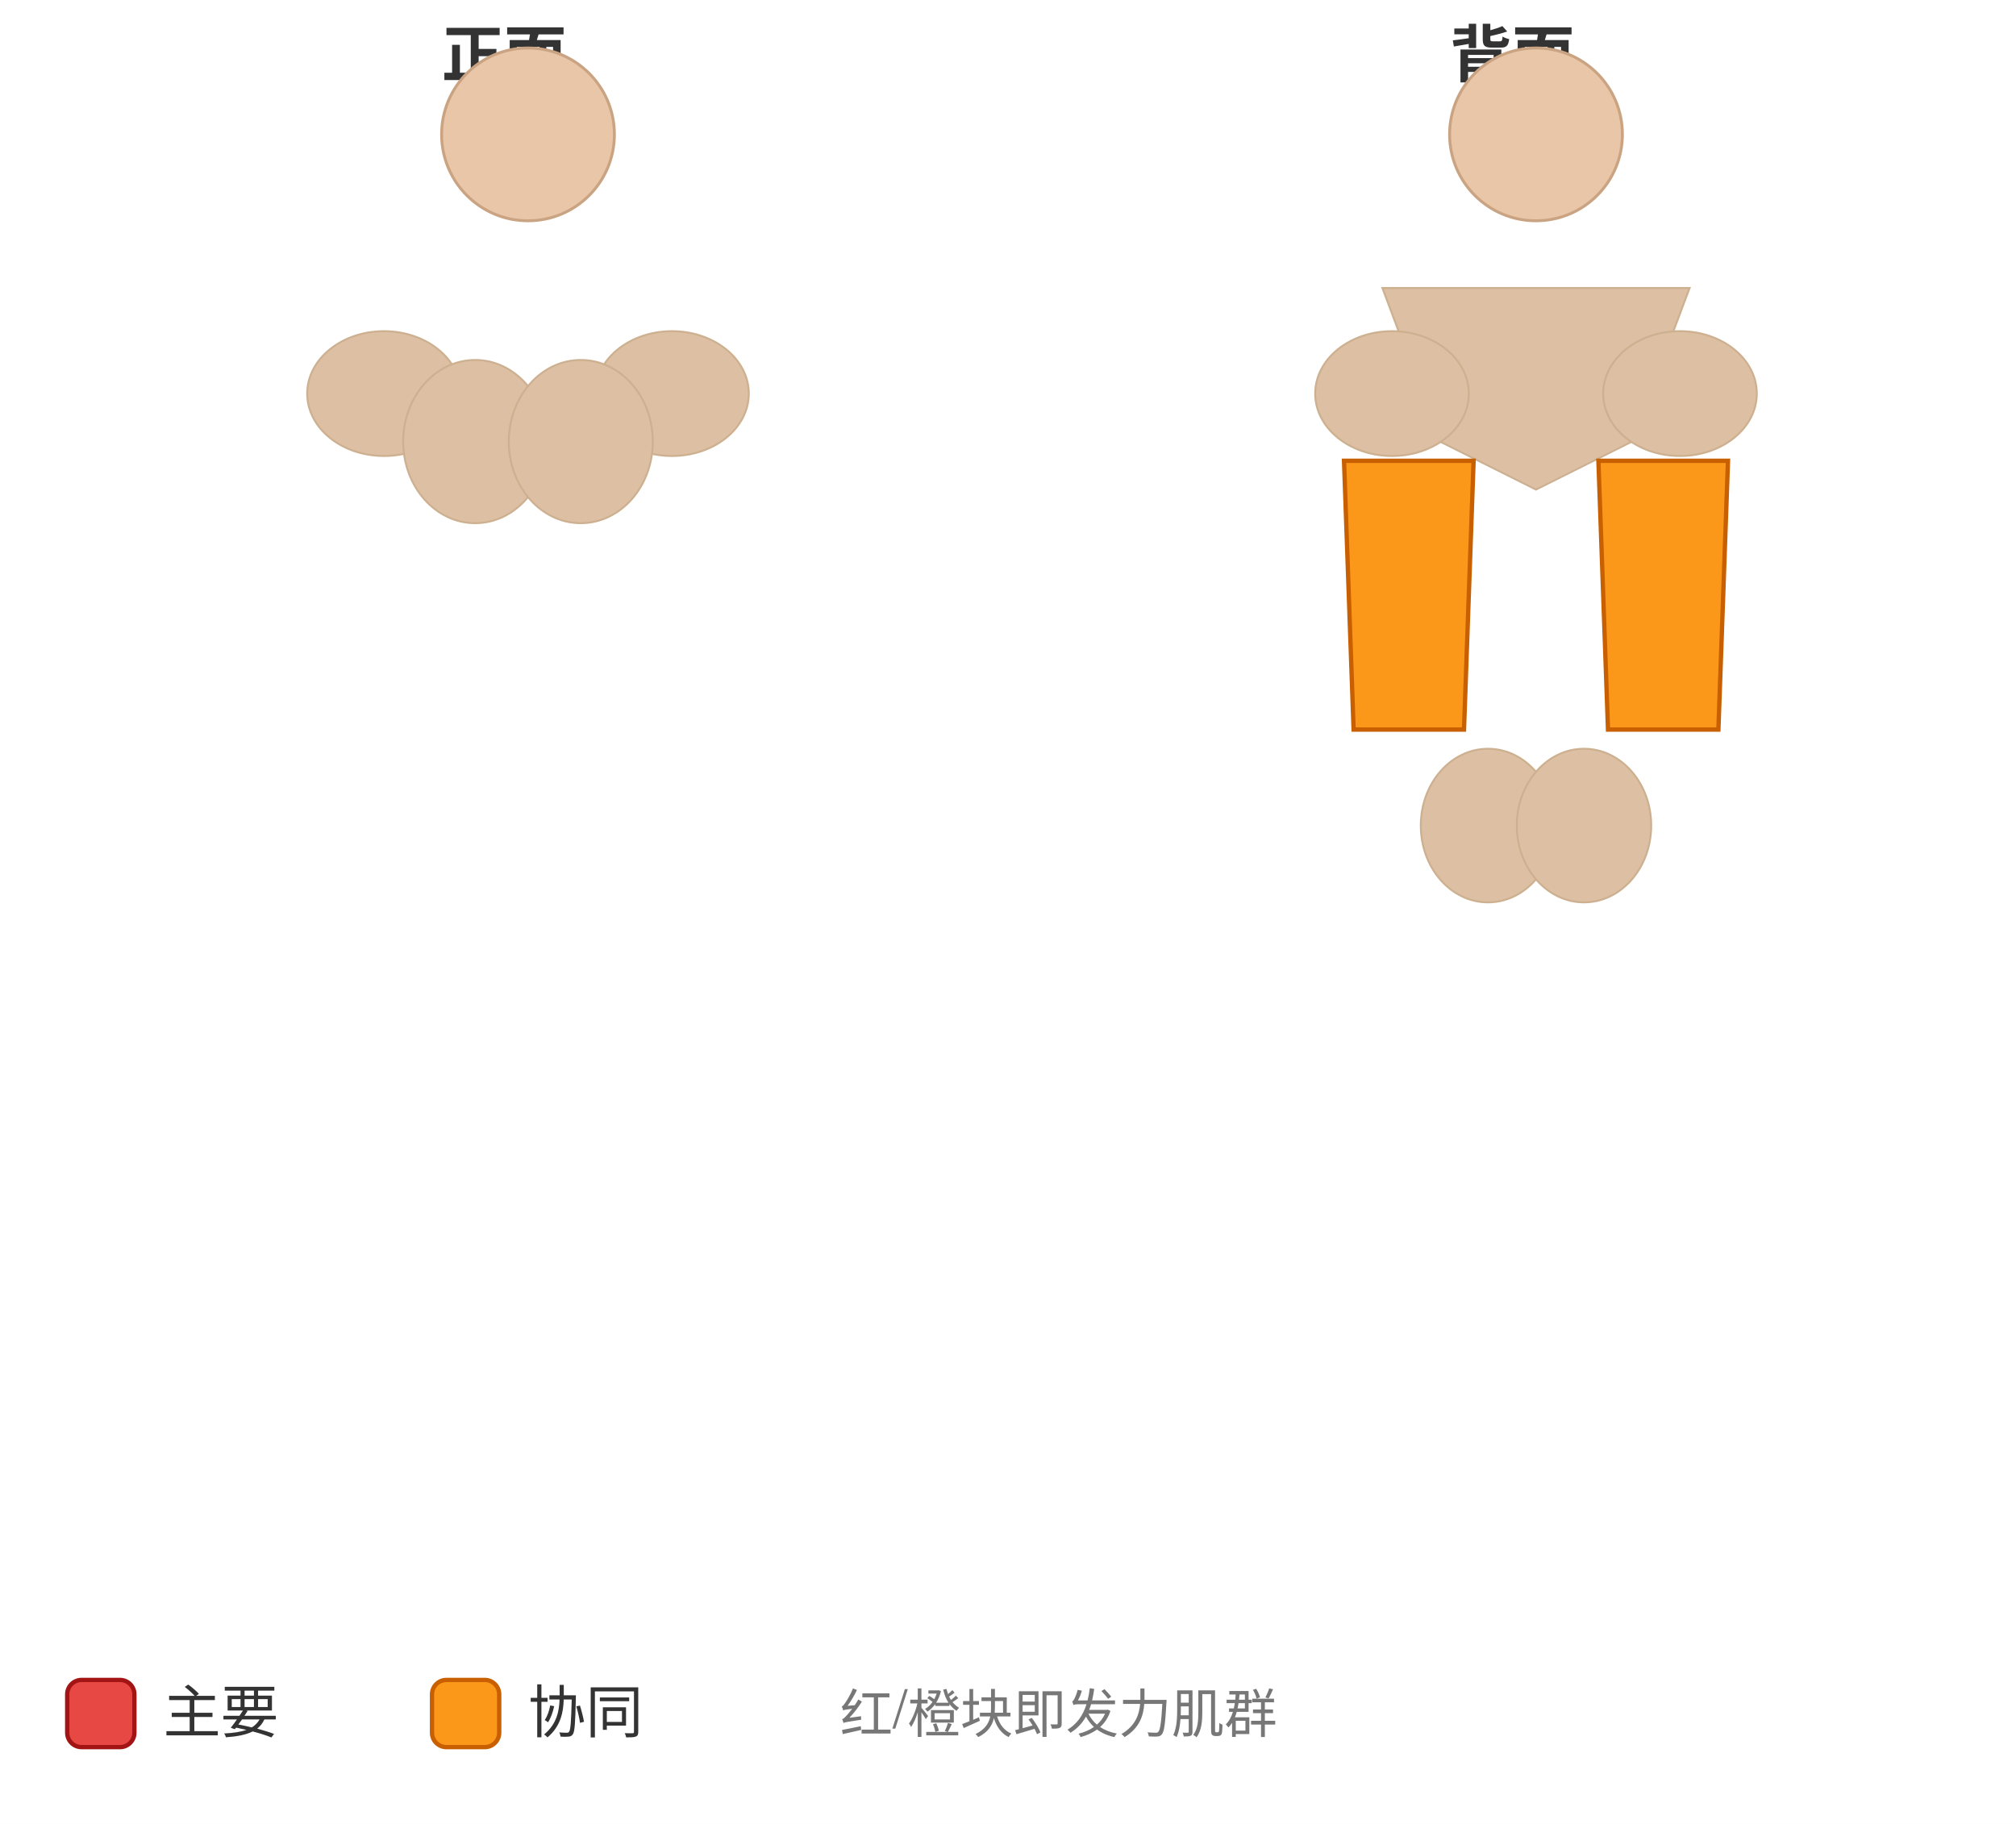
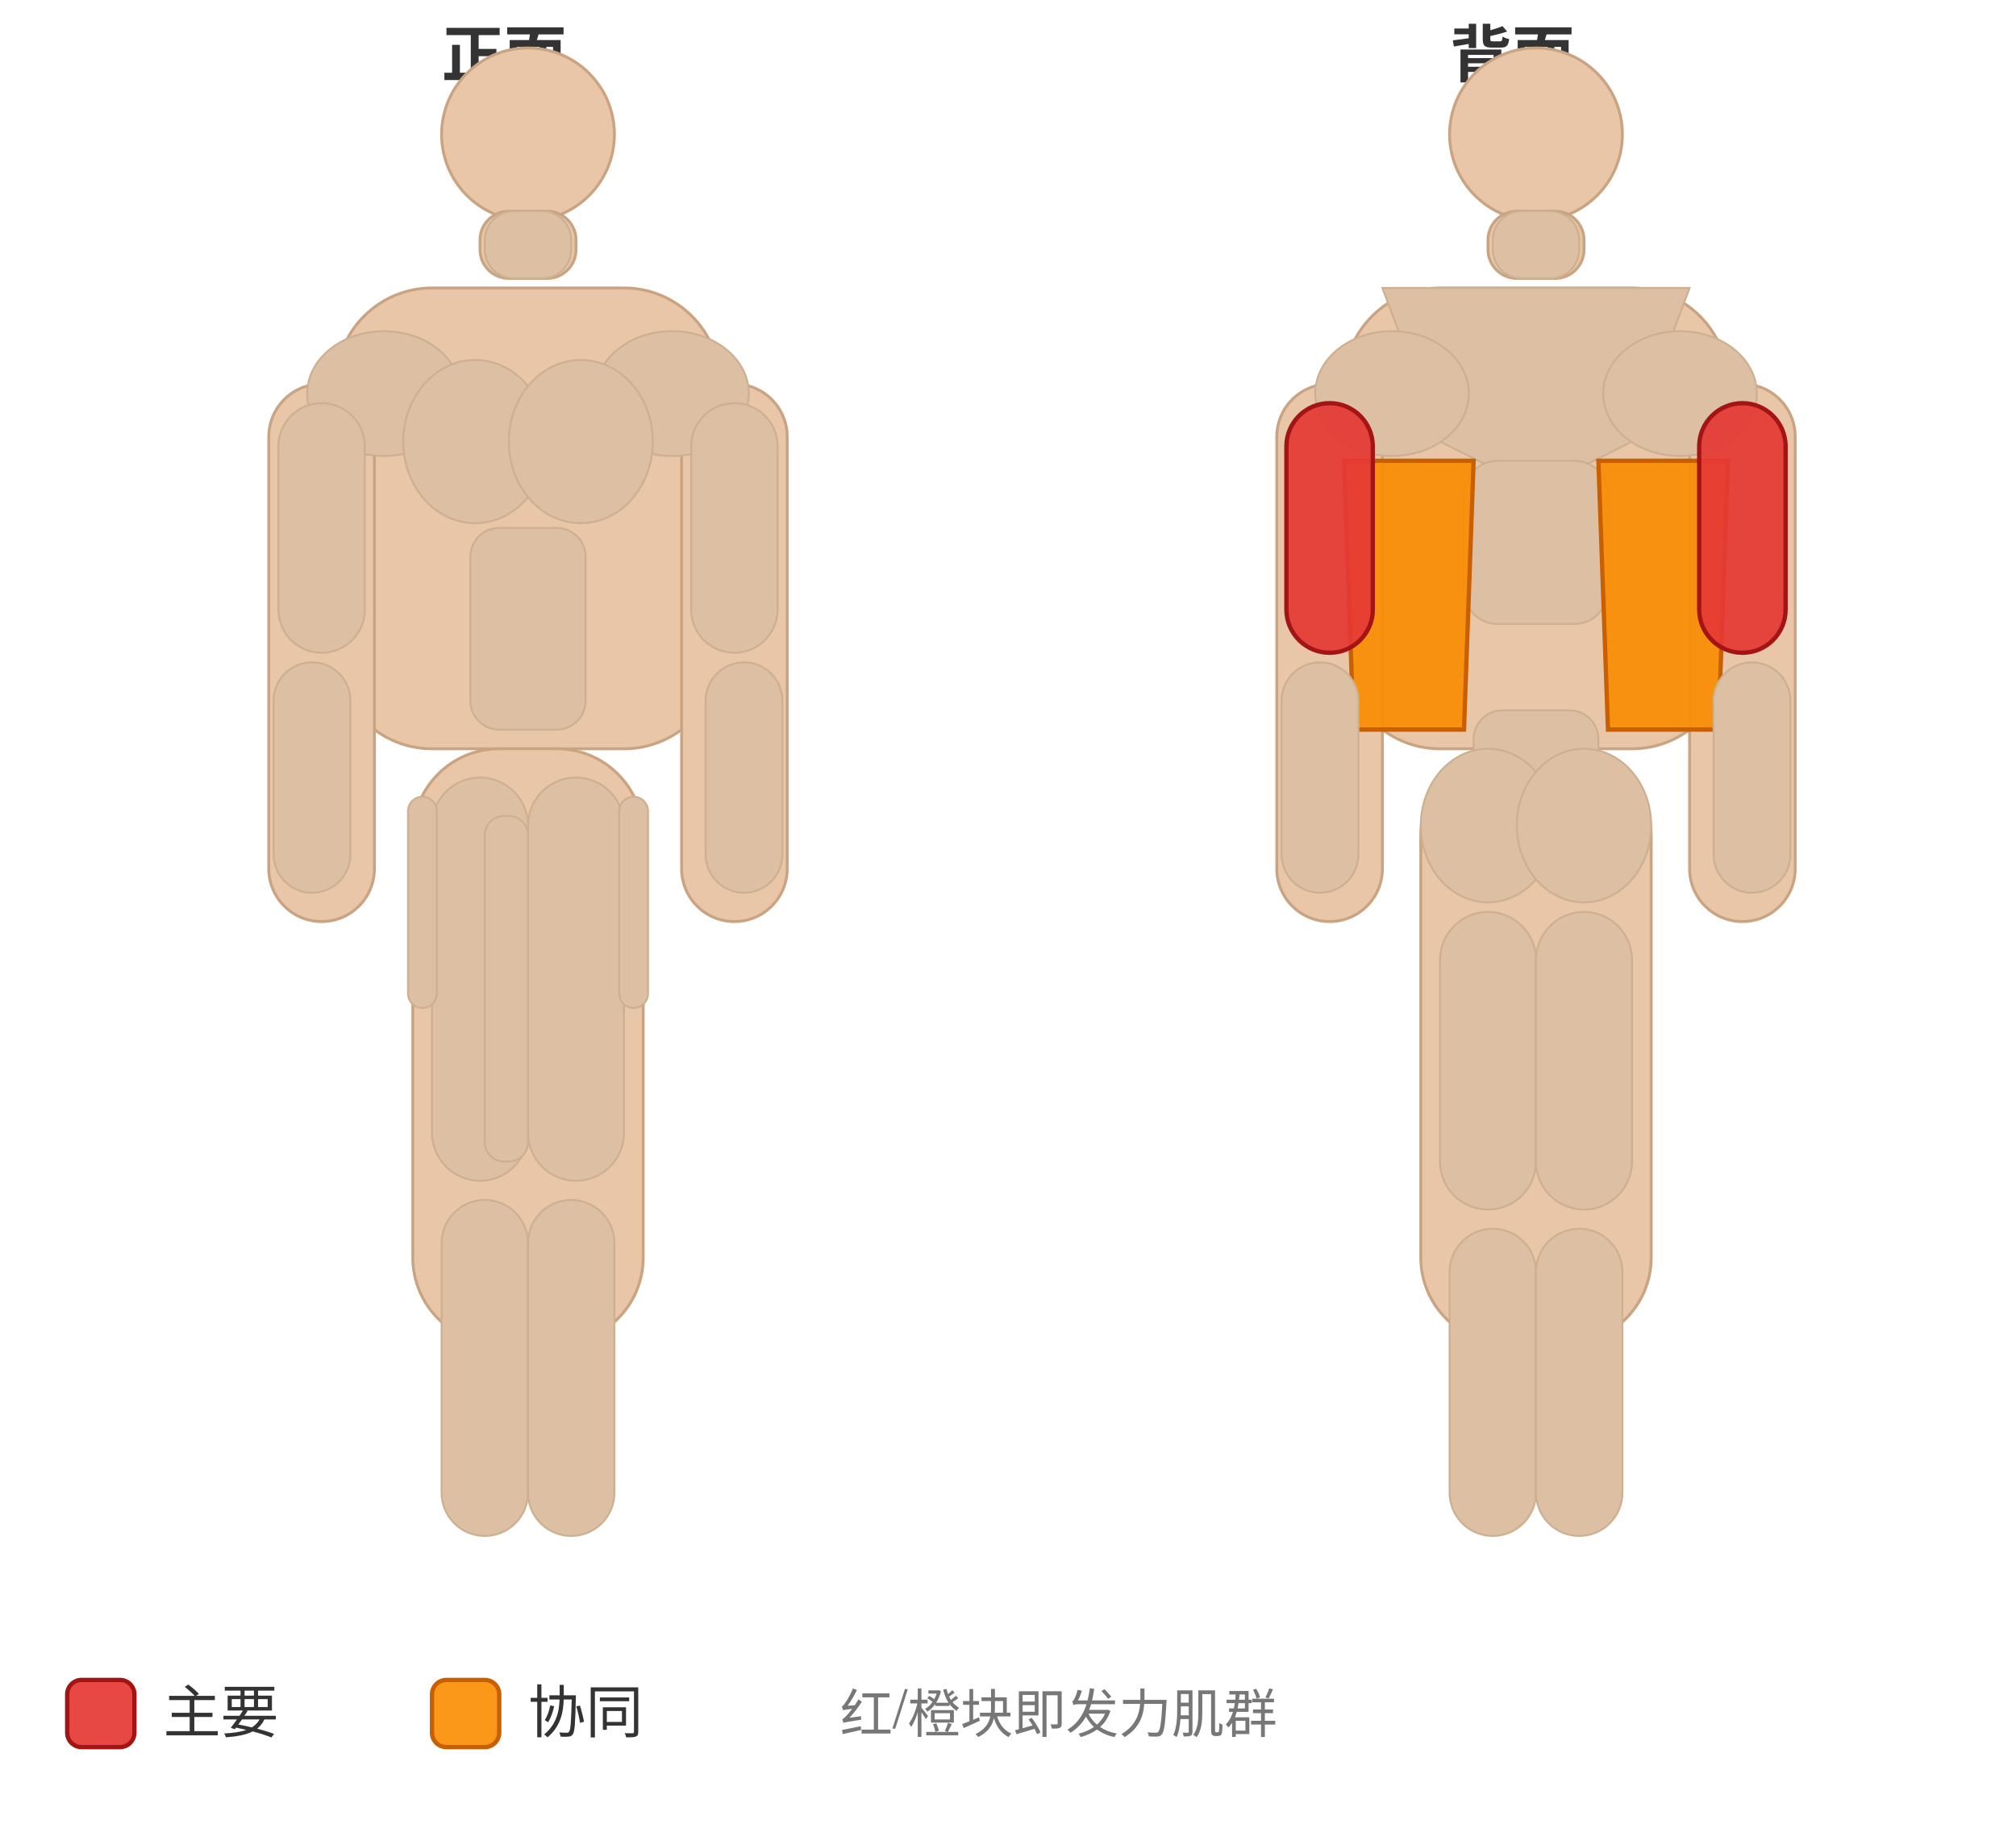
- <svg xmlns="http://www.w3.org/2000/svg" viewBox="0 0 420 380" font-family="-apple-system,Segoe UI,Helvetica,Arial,sans-serif">
+ <svg xmlns="http://www.w3.org/2000/svg" viewBox="0 0 420 380" width="420" height="380" font-family="-apple-system,Segoe UI,Helvetica,Arial,sans-serif">
  <rect width="420" height="380" fill="#ffffff" />
  <text x="105" y="16" font-size="13" font-weight="700" text-anchor="middle" fill="#333">正面</text>
  <text x="315" y="16" font-size="13" font-weight="700" text-anchor="middle" fill="#333">背面</text>
  <g transform="translate(10,0)">
    <circle fill="#e9c6a8" stroke="#caa482" stroke-width="0.6" cx="100" cy="28" r="18" />
-     <rect fill="#e9c6a8" stroke="#caa482" stroke-width="0.6" x="90" y="44" w="20" h="14" rx="6" />
-     <rect fill="#e9c6a8" stroke="#caa482" stroke-width="0.6" x="60" y="60" w="80" h="96" rx="20" />
-     <rect fill="#e9c6a8" stroke="#caa482" stroke-width="0.6" x="46" y="80" w="22" h="112" rx="11" />
-     <rect fill="#e9c6a8" stroke="#caa482" stroke-width="0.6" x="132" y="80" w="22" h="112" rx="11" />
-     <rect fill="#e9c6a8" stroke="#caa482" stroke-width="0.6" x="76" y="156" w="48" h="124" rx="18" />
-     <rect fill="#ddc0a4" stroke="#cdb090" stroke-width="0.4" x="91" y="44" w="18" h="14" rx="6" />
+     <rect fill="#e9c6a8" stroke="#caa482" stroke-width="0.6" x="90" y="44" width="20" height="14" rx="6" />
+     <rect fill="#e9c6a8" stroke="#caa482" stroke-width="0.6" x="60" y="60" width="80" height="96" rx="20" />
+     <rect fill="#e9c6a8" stroke="#caa482" stroke-width="0.6" x="46" y="80" width="22" height="112" rx="11" />
+     <rect fill="#e9c6a8" stroke="#caa482" stroke-width="0.6" x="132" y="80" width="22" height="112" rx="11" />
+     <rect fill="#e9c6a8" stroke="#caa482" stroke-width="0.6" x="76" y="156" width="48" height="124" rx="18" />
+     <rect fill="#ddc0a4" stroke="#cdb090" stroke-width="0.4" x="91" y="44" width="18" height="14" rx="6" />
    <ellipse fill="#ddc0a4" stroke="#cdb090" stroke-width="0.4" cx="70" cy="82" rx="16" ry="13" />
    <ellipse fill="#ddc0a4" stroke="#cdb090" stroke-width="0.4" cx="130" cy="82" rx="16" ry="13" />
    <ellipse fill="#ddc0a4" stroke="#cdb090" stroke-width="0.4" cx="89" cy="92" rx="15" ry="17" />
    <ellipse fill="#ddc0a4" stroke="#cdb090" stroke-width="0.4" cx="111" cy="92" rx="15" ry="17" />
-     <rect fill="#ddc0a4" stroke="#cdb090" stroke-width="0.4" x="48" y="84" w="18" h="52" rx="9" />
-     <rect fill="#ddc0a4" stroke="#cdb090" stroke-width="0.4" x="134" y="84" w="18" h="52" rx="9" />
-     <rect fill="#ddc0a4" stroke="#cdb090" stroke-width="0.4" x="47" y="138" w="16" h="48" rx="8" />
-     <rect fill="#ddc0a4" stroke="#cdb090" stroke-width="0.4" x="137" y="138" w="16" h="48" rx="8" />
-     <rect fill="#ddc0a4" stroke="#cdb090" stroke-width="0.4" x="88" y="110" w="24" h="42" rx="6" />
-     <rect fill="#ddc0a4" stroke="#cdb090" stroke-width="0.4" x="80" y="162" w="20" h="84" rx="10" />
-     <rect fill="#ddc0a4" stroke="#cdb090" stroke-width="0.4" x="100" y="162" w="20" h="84" rx="10" />
-     <rect fill="#ddc0a4" stroke="#cdb090" stroke-width="0.4" x="91" y="170" w="9" h="72" rx="4" />
-     <rect fill="#ddc0a4" stroke="#cdb090" stroke-width="0.4" x="75" y="166" w="6" h="44" rx="3" />
-     <rect fill="#ddc0a4" stroke="#cdb090" stroke-width="0.4" x="119" y="166" w="6" h="44" rx="3" />
-     <rect fill="#ddc0a4" stroke="#cdb090" stroke-width="0.4" x="82" y="250" w="18" h="70" rx="9" />
-     <rect fill="#ddc0a4" stroke="#cdb090" stroke-width="0.4" x="100" y="250" w="18" h="70" rx="9" />
+     <rect fill="#ddc0a4" stroke="#cdb090" stroke-width="0.4" x="48" y="84" width="18" height="52" rx="9" />
+     <rect fill="#ddc0a4" stroke="#cdb090" stroke-width="0.4" x="134" y="84" width="18" height="52" rx="9" />
+     <rect fill="#ddc0a4" stroke="#cdb090" stroke-width="0.4" x="47" y="138" width="16" height="48" rx="8" />
+     <rect fill="#ddc0a4" stroke="#cdb090" stroke-width="0.4" x="137" y="138" width="16" height="48" rx="8" />
+     <rect fill="#ddc0a4" stroke="#cdb090" stroke-width="0.4" x="88" y="110" width="24" height="42" rx="6" />
+     <rect fill="#ddc0a4" stroke="#cdb090" stroke-width="0.4" x="80" y="162" width="20" height="84" rx="10" />
+     <rect fill="#ddc0a4" stroke="#cdb090" stroke-width="0.4" x="100" y="162" width="20" height="84" rx="10" />
+     <rect fill="#ddc0a4" stroke="#cdb090" stroke-width="0.4" x="91" y="170" width="9" height="72" rx="4" />
+     <rect fill="#ddc0a4" stroke="#cdb090" stroke-width="0.4" x="75" y="166" width="6" height="44" rx="3" />
+     <rect fill="#ddc0a4" stroke="#cdb090" stroke-width="0.4" x="119" y="166" width="6" height="44" rx="3" />
+     <rect fill="#ddc0a4" stroke="#cdb090" stroke-width="0.4" x="82" y="250" width="18" height="70" rx="9" />
+     <rect fill="#ddc0a4" stroke="#cdb090" stroke-width="0.4" x="100" y="250" width="18" height="70" rx="9" />
  </g>
  <g transform="translate(220,0)">
    <circle fill="#e9c6a8" stroke="#caa482" stroke-width="0.6" cx="100" cy="28" r="18" />
-     <rect fill="#e9c6a8" stroke="#caa482" stroke-width="0.6" x="90" y="44" w="20" h="14" rx="6" />
-     <rect fill="#e9c6a8" stroke="#caa482" stroke-width="0.6" x="60" y="60" w="80" h="96" rx="20" />
-     <rect fill="#e9c6a8" stroke="#caa482" stroke-width="0.6" x="46" y="80" w="22" h="112" rx="11" />
-     <rect fill="#e9c6a8" stroke="#caa482" stroke-width="0.6" x="132" y="80" w="22" h="112" rx="11" />
-     <rect fill="#e9c6a8" stroke="#caa482" stroke-width="0.6" x="76" y="156" w="48" h="124" rx="18" />
-     <rect fill="#ddc0a4" stroke="#cdb090" stroke-width="0.4" x="91" y="44" w="18" h="14" rx="6" />
+     <rect fill="#e9c6a8" stroke="#caa482" stroke-width="0.6" x="90" y="44" width="20" height="14" rx="6" />
+     <rect fill="#e9c6a8" stroke="#caa482" stroke-width="0.6" x="60" y="60" width="80" height="96" rx="20" />
+     <rect fill="#e9c6a8" stroke="#caa482" stroke-width="0.6" x="46" y="80" width="22" height="112" rx="11" />
+     <rect fill="#e9c6a8" stroke="#caa482" stroke-width="0.6" x="132" y="80" width="22" height="112" rx="11" />
+     <rect fill="#e9c6a8" stroke="#caa482" stroke-width="0.6" x="76" y="156" width="48" height="124" rx="18" />
+     <rect fill="#ddc0a4" stroke="#cdb090" stroke-width="0.4" x="91" y="44" width="18" height="14" rx="6" />
    <polygon fill="#ddc0a4" stroke="#cdb090" stroke-width="0.4" points="68,60 132,60 120,92 100,102 80,92" />
    <ellipse fill="#ddc0a4" stroke="#cdb090" stroke-width="0.4" cx="70" cy="82" rx="16" ry="13" />
    <ellipse fill="#ddc0a4" stroke="#cdb090" stroke-width="0.4" cx="130" cy="82" rx="16" ry="13" />
-     <rect fill="#ddc0a4" stroke="#cdb090" stroke-width="0.4" x="85" y="96" w="30" h="34" rx="7" />
+     <rect fill="#ddc0a4" stroke="#cdb090" stroke-width="0.4" x="85" y="96" width="30" height="34" rx="7" />
    <polygon fill="#fb8c00" fill-opacity="0.9" stroke="#c85f00" stroke-width="0.9" points="60,96 87,96 85,152 62,152" />
    <polygon fill="#fb8c00" fill-opacity="0.9" stroke="#c85f00" stroke-width="0.9" points="113,96 140,96 138,152 115,152" />
-     <rect fill="#ddc0a4" stroke="#cdb090" stroke-width="0.4" x="87" y="148" w="26" h="18" rx="6" />
-     <rect fill="#e53935" fill-opacity="0.92" stroke="#a31515" stroke-width="0.9" x="48" y="84" w="18" h="52" rx="9" />
-     <rect fill="#e53935" fill-opacity="0.92" stroke="#a31515" stroke-width="0.9" x="134" y="84" w="18" h="52" rx="9" />
-     <rect fill="#ddc0a4" stroke="#cdb090" stroke-width="0.4" x="47" y="138" w="16" h="48" rx="8" />
-     <rect fill="#ddc0a4" stroke="#cdb090" stroke-width="0.4" x="137" y="138" w="16" h="48" rx="8" />
+     <rect fill="#ddc0a4" stroke="#cdb090" stroke-width="0.4" x="87" y="148" width="26" height="18" rx="6" />
+     <rect fill="#e53935" fill-opacity="0.92" stroke="#a31515" stroke-width="0.9" x="48" y="84" width="18" height="52" rx="9" />
+     <rect fill="#e53935" fill-opacity="0.92" stroke="#a31515" stroke-width="0.9" x="134" y="84" width="18" height="52" rx="9" />
+     <rect fill="#ddc0a4" stroke="#cdb090" stroke-width="0.4" x="47" y="138" width="16" height="48" rx="8" />
+     <rect fill="#ddc0a4" stroke="#cdb090" stroke-width="0.4" x="137" y="138" width="16" height="48" rx="8" />
    <ellipse fill="#ddc0a4" stroke="#cdb090" stroke-width="0.4" cx="90" cy="172" rx="14" ry="16" />
    <ellipse fill="#ddc0a4" stroke="#cdb090" stroke-width="0.4" cx="110" cy="172" rx="14" ry="16" />
-     <rect fill="#ddc0a4" stroke="#cdb090" stroke-width="0.4" x="80" y="190" w="20" h="62" rx="10" />
-     <rect fill="#ddc0a4" stroke="#cdb090" stroke-width="0.4" x="100" y="190" w="20" h="62" rx="10" />
-     <rect fill="#ddc0a4" stroke="#cdb090" stroke-width="0.4" x="82" y="256" w="18" h="64" rx="9" />
-     <rect fill="#ddc0a4" stroke="#cdb090" stroke-width="0.4" x="100" y="256" w="18" h="64" rx="9" />
+     <rect fill="#ddc0a4" stroke="#cdb090" stroke-width="0.4" x="80" y="190" width="20" height="62" rx="10" />
+     <rect fill="#ddc0a4" stroke="#cdb090" stroke-width="0.4" x="100" y="190" width="20" height="62" rx="10" />
+     <rect fill="#ddc0a4" stroke="#cdb090" stroke-width="0.4" x="82" y="256" width="18" height="64" rx="9" />
+     <rect fill="#ddc0a4" stroke="#cdb090" stroke-width="0.4" x="100" y="256" width="18" height="64" rx="9" />
  </g>
  <rect x="14" y="350" width="14" height="14" rx="3" fill="#e53935" fill-opacity="0.92" stroke="#a31515" stroke-width="0.9" />
  <text x="34" y="361" font-size="12" fill="#333">主要</text>
  <rect x="90" y="350" width="14" height="14" rx="3" fill="#fb8c00" fill-opacity="0.9" stroke="#c85f00" stroke-width="0.9" />
  <text x="110" y="361" font-size="12" fill="#333">协同</text>
  <text x="175" y="361" font-size="11" fill="#777">红/橙块即发力肌群</text>
</svg>
